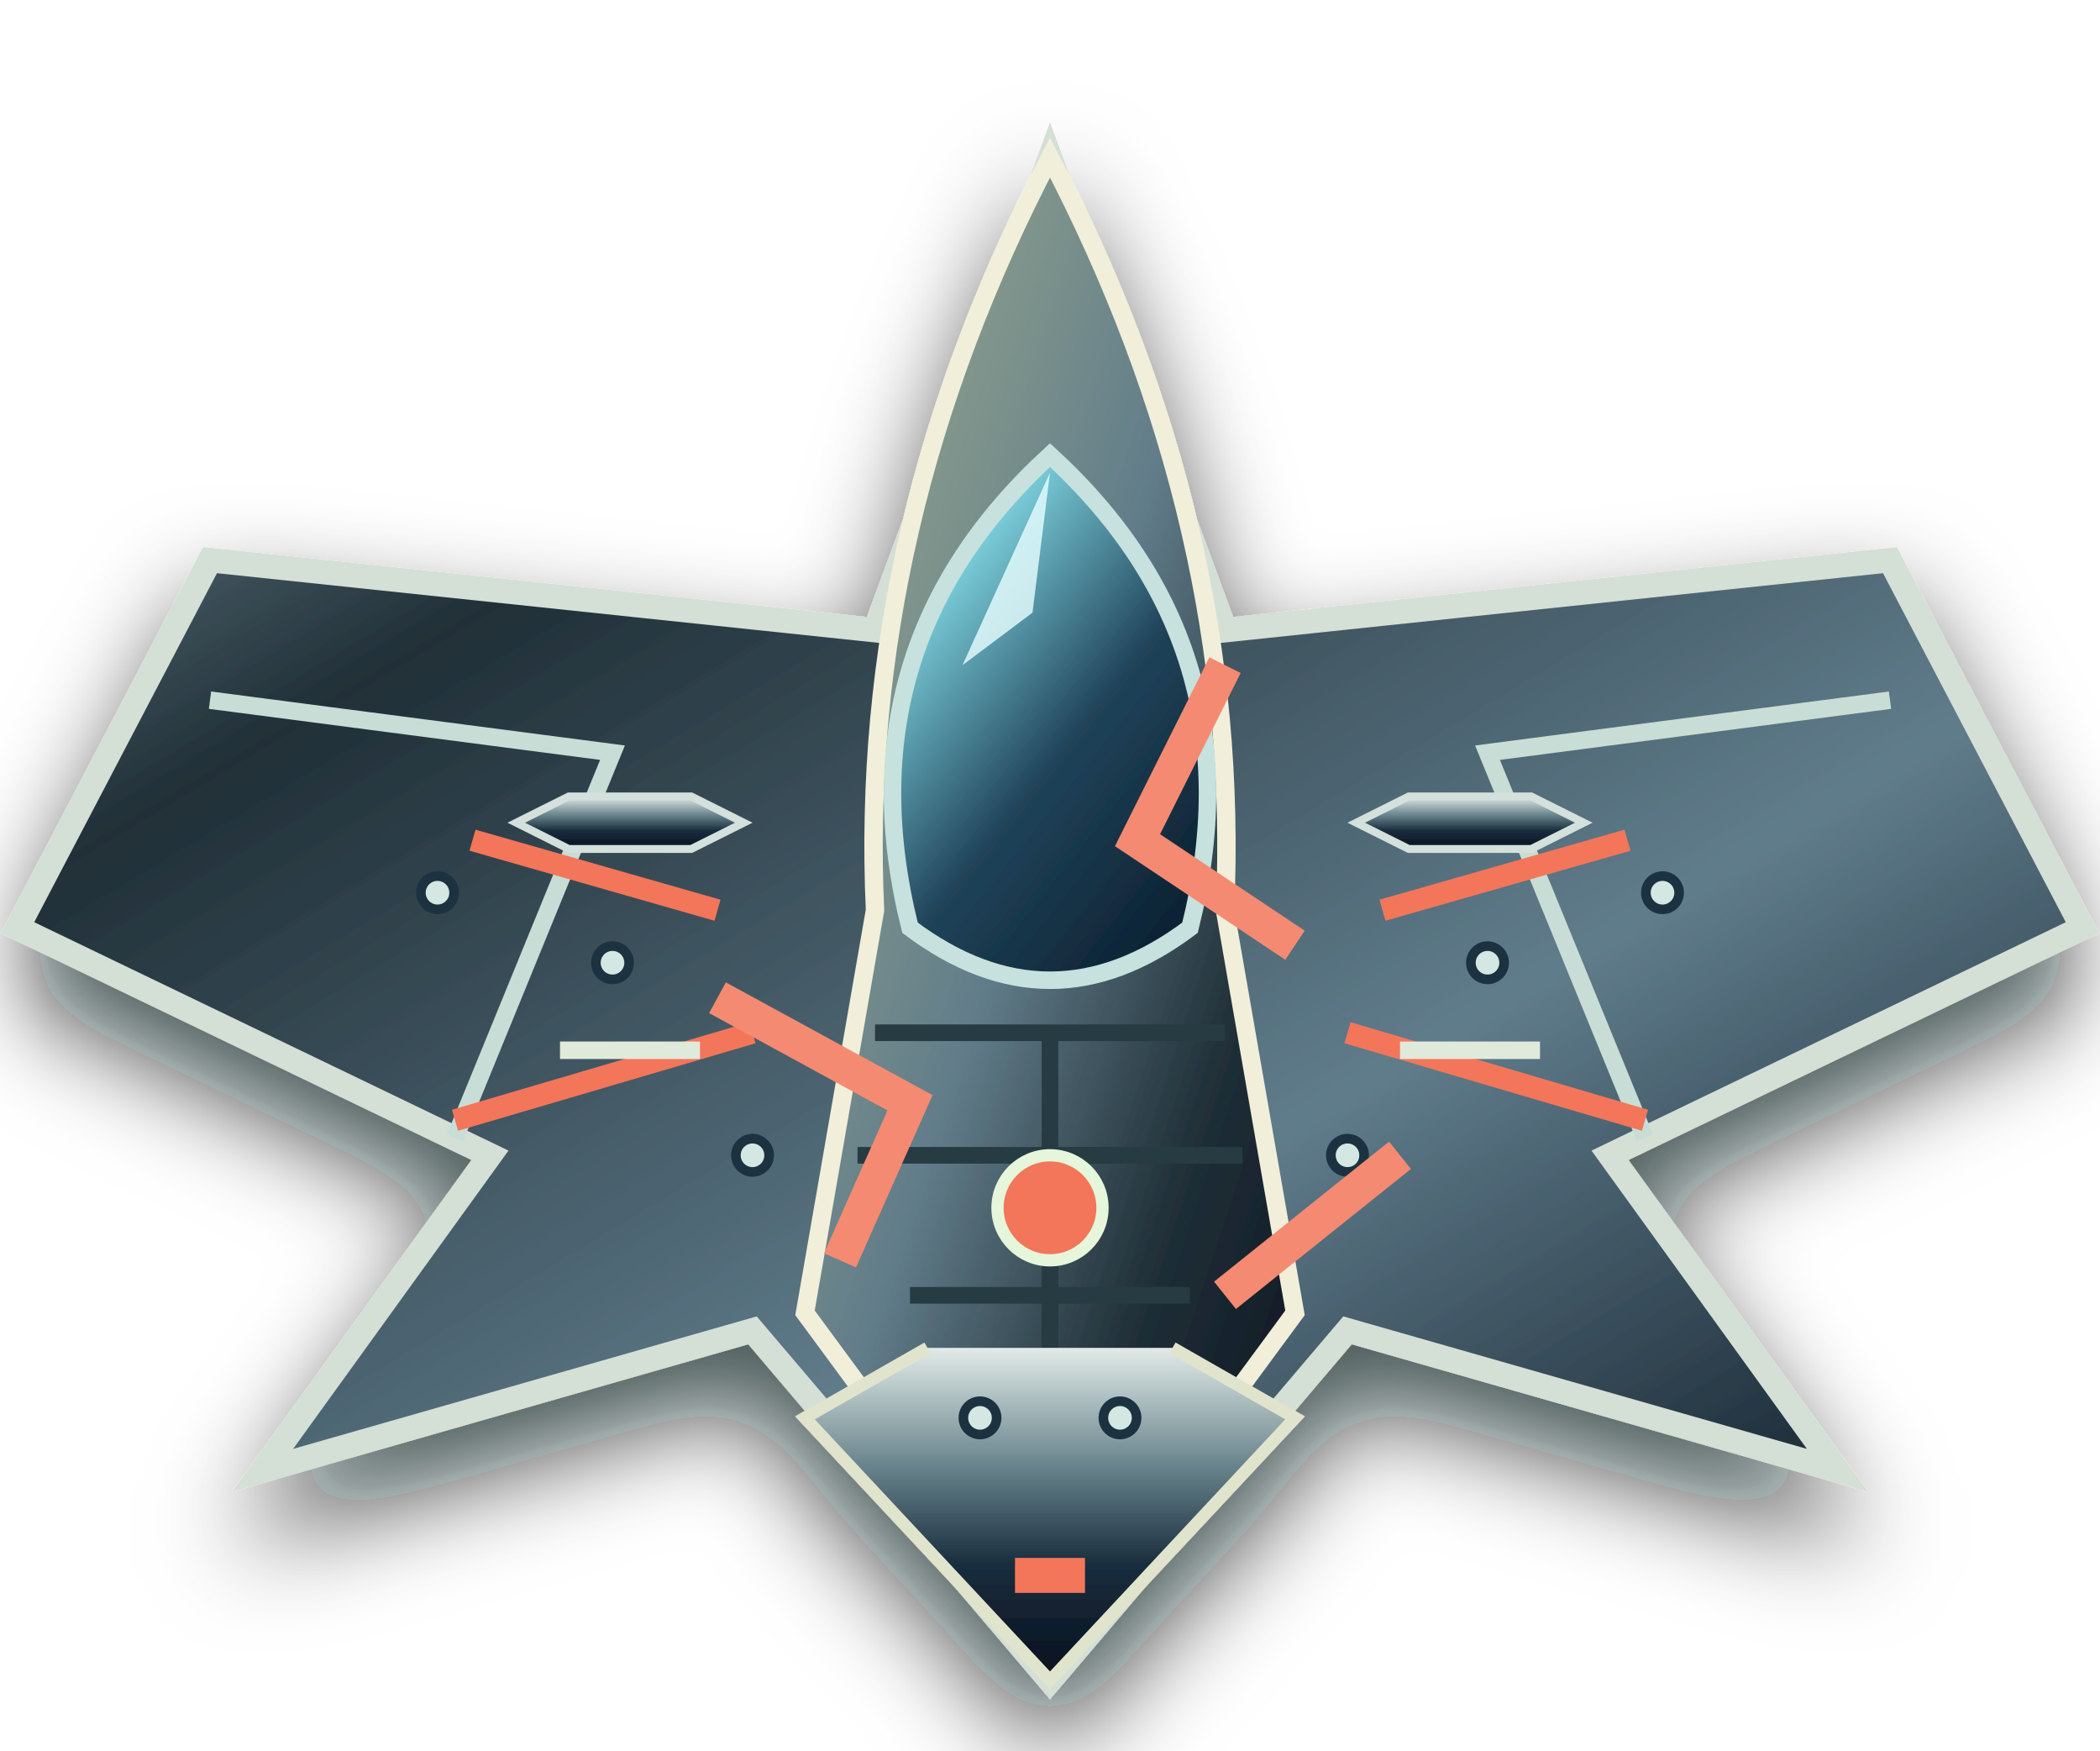
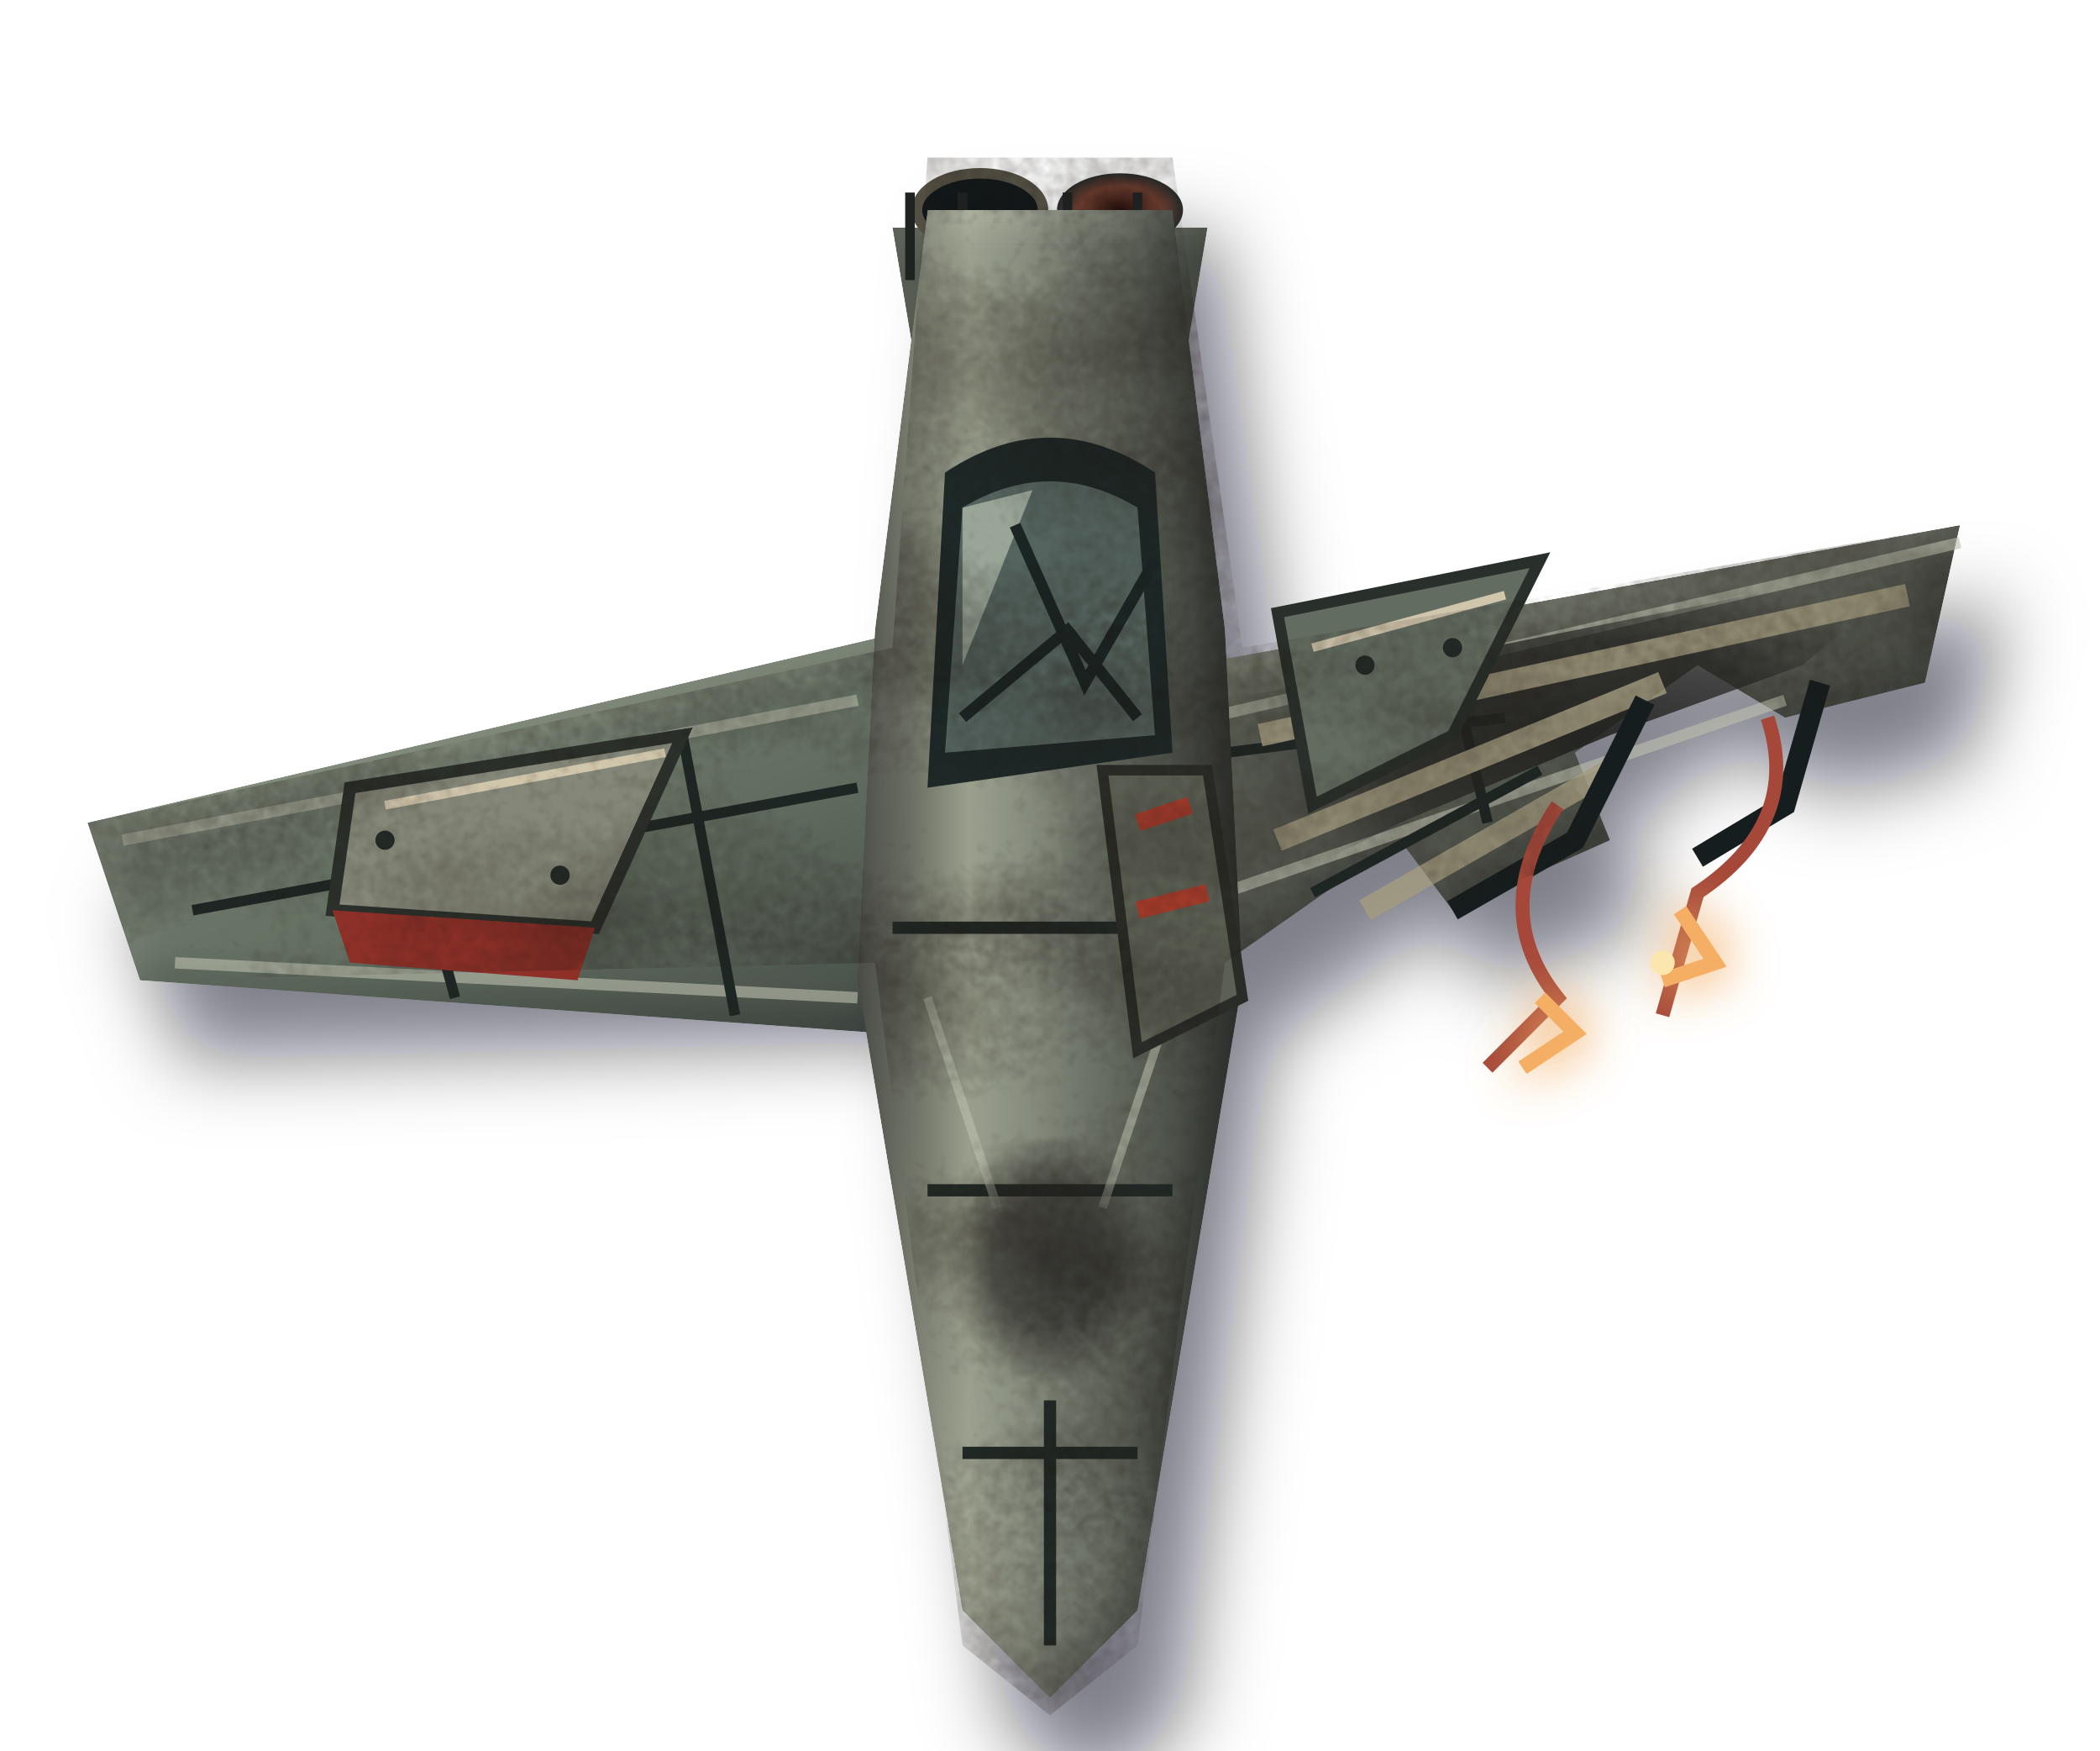
- <svg xmlns="http://www.w3.org/2000/svg" width="120" height="100" viewBox="0 0 120 100">
+ <svg xmlns="http://www.w3.org/2000/svg" xmlns:xlink="http://www.w3.org/1999/xlink" width="120" height="100" viewBox="0 0 120 100">
  <defs>
-     <linearGradient id="hull" x1="0" y1="0" x2="1" y2="1">
-       <stop stop-color="#f6fbf6" />
-       <stop offset=".19" stop-color="#879b8c" />
-       <stop offset=".46" stop-color="#627d8a" />
-       <stop offset=".73" stop-color="#202f37" />
-       <stop offset="1" stop-color="#090f1e" />
+     <filter id="bevel" x="-5%" y="-5%" width="110%" height="110%" color-interpolation-filters="sRGB">
+       <feGaussianBlur in="SourceAlpha" stdDeviation="1.1" result="height" />
+       <feDiffuseLighting in="height" surfaceScale="2.6" diffuseConstant="1.18" lighting-color="#fff" result="diffuse">
+         <feDistantLight azimuth="225" elevation="52" />
+       </feDiffuseLighting>
+       <feSpecularLighting in="height" surfaceScale="2.6" specularConstant=".75" specularExponent="18" lighting-color="#fff4df" result="specular">
+         <feDistantLight azimuth="225" elevation="44" />
+       </feSpecularLighting>
+       <feComposite in="SourceGraphic" in2="diffuse" operator="arithmetic" k1="1" result="lit" />
+       <feComposite in="specular" in2="SourceAlpha" operator="in" result="gloss" />
+       <feComposite in="gloss" in2="lit" operator="arithmetic" k2=".38" k3="1" result="shaded" />
+       <feComposite in="shaded" in2="SourceAlpha" operator="in" />
+     </filter>
+     <filter id="grime" x="0" y="0" width="100%" height="100%" color-interpolation-filters="sRGB">
+       <feTurbulence type="fractalNoise" baseFrequency=".07 .12" numOctaves="3" seed="15" result="mottle" />
+       <feTurbulence type="fractalNoise" baseFrequency="1.4" numOctaves="2" seed="5" result="grain" />
+       <feComposite in="mottle" in2="grain" operator="arithmetic" k2=".7" k3=".3" />
+       <feColorMatrix type="matrix" values="0 0 0 0 .1  0 0 0 0 .07  0 0 0 0 .05  -1.6 0 0 0 1.05" />
+       <feComposite in2="SourceAlpha" operator="in" />
+     </filter>
+     <filter id="shadow" x="-20%" y="-20%" width="140%" height="150%">
+       <feGaussianBlur in="SourceAlpha" stdDeviation="2.2" />
+       <feOffset dx="2.5" dy="4.5" result="blur" />
+       <feFlood flood-color="#02070d" flood-opacity=".5" />
+       <feComposite in2="blur" operator="in" />
+     </filter>
+     <filter id="glow" x="-200%" y="-200%" width="500%" height="500%">
+       <feGaussianBlur stdDeviation="1.5" result="halo" />
+       <feMerge>
+         <feMergeNode in="halo" />
+         <feMergeNode in="halo" />
+         <feMergeNode in="SourceGraphic" />
+       </feMerge>
+     </filter>
+     <linearGradient id="left" x1="0" y1="0" x2="1" y2="1">
+       <stop stop-color="#788375" />
+       <stop offset=".56" stop-color="#596559" />
+       <stop offset="1" stop-color="#343c38" />
    </linearGradient>
-     <linearGradient id="wing" x1="0" y1="0" x2=".8" y2="1">
-       <stop stop-color="#8eabb7" />
-       <stop offset=".29" stop-color="#202f37" />
-       <stop offset=".69" stop-color="#607c8b" />
-       <stop offset="1" stop-color="#101d29" />
+     <linearGradient id="right" x1="0" y1="0" x2="1" y2="1">
+       <stop stop-color="#64695d" />
+       <stop offset=".6" stop-color="#454942" />
+       <stop offset="1" stop-color="#262a2a" />
    </linearGradient>
-     <linearGradient id="glass" x1=".15" y1="0" x2=".9" y2="1">
-       <stop stop-color="#e6faff" />
-       <stop offset=".18" stop-color="#76c7d4" />
-       <stop offset=".55" stop-color="#204359" />
-       <stop offset="1" stop-color="#091c2d" />
+     <linearGradient id="body" x1="0" x2="1">
+       <stop stop-color="#323531" />
+       <stop offset=".29" stop-color="#959b89" />
+       <stop offset=".42" stop-color="#83897c" />
+       <stop offset=".72" stop-color="#51574e" />
+       <stop offset="1" stop-color="#262a27" />
    </linearGradient>
-     <radialGradient id="core">
-       <stop stop-color="#fff5da" />
-       <stop offset=".28" stop-color="#f3765a" />
-       <stop offset=".72" stop-color="#912c35" />
-       <stop offset="1" stop-color="#251624" />
+     <radialGradient id="burn">
+       <stop stop-color="#20201e" />
+       <stop offset=".56" stop-color="#272724" stop-opacity=".85" />
+       <stop offset="1" stop-color="#272724" stop-opacity="0" />
    </radialGradient>
-     <linearGradient id="steel" x1="0" y1="0" x2="0" y2="1">
-       <stop stop-color="#e1eae7" />
-       <stop offset=".36" stop-color="#67828b" />
-       <stop offset=".65" stop-color="#192e3e" />
-       <stop offset="1" stop-color="#090f1d" />
-     </linearGradient>
-     <filter id="shadow" x="-25%" y="-25%" width="150%" height="160%">
-       <feDropShadow dx="0" dy="3" stdDeviation="3" flood-color="#030c17" flood-opacity=".72" />
-     </filter>
+     <radialGradient id="nozzle">
+       <stop stop-color="#210d0a" />
+       <stop offset=".65" stop-color="#6b3c2e" />
+       <stop offset="1" stop-color="#262b2a" />
+     </radialGradient>
+     <g id="airframe">
+       <path d="M53 9h14l4 28 41-7-2 9-8 2-5-3-7 5 2 5-9 4-3-4-10 7-5 39-5 4-5-4-5-39L8 56l-3-9 46-10Z" />
+     </g>
  </defs>
-   <g filter="url(#shadow)">
-     <path d="M60 9 70 36 108 32 119 53 92 66 105 84 77 76 60 96 43 76 15 84 28 66 1 53 12 32 50 36Z" fill="url(#wing)" stroke="#d4dfd6" stroke-width="1.4" />
-     <path d="M12 40 35 43 26 65 M108 40 85 43 94 65" fill="none" stroke="#c8ddd5" stroke-width="1" />
-     <path d="M60 9Q49 30 50 52L46 75 60 94 74 75 70 52Q71 30 60 9Z" fill="url(#hull)" stroke="#f1efda" stroke-width="1.05" />
-     <path d="M60 26Q48 37 52 53Q60 59 68 53Q72 37 60 26Z" fill="url(#glass)" stroke="#c6e1de" />
-     <path d="M60 27 55 38 59 35" fill="#e8ffff" opacity=".8" />
-     <path d="M50 59 70 59 M49 66 71 66 M52 74 68 74 M60 59v25" fill="none" stroke="#263b43" stroke-width=".95" />
-     <path d="M53 77 46 81 60 96 74 81 67 77" fill="url(#steel)" stroke="#e1e4cc" stroke-width=".7" />
-     <path d="M27 48 41 52 M93 48 79 52 M26 64 43 59 M94 64 77 59" stroke="#f3765a" stroke-width="1.25" />
-     <path d="M32 60h8 M80 60h8" stroke="#e0eadb" stroke-width="1" />
-     <path d="M32.5 45.5h7l3 1.5-3 1.5h-7l-3-1.5Z" fill="url(#steel)" stroke="#d3e0dc" stroke-width=".45" />
-     <path d="M80.5 45.5h7l3 1.5-3 1.5h-7l-3-1.5Z" fill="url(#steel)" stroke="#d3e0dc" stroke-width=".45" />
-     <circle cx="25" cy="51" r=".95" fill="#d4e7e2" stroke="#1b3341" stroke-width=".55" />
-     <circle cx="35" cy="55" r=".95" fill="#d4e7e2" stroke="#1b3341" stroke-width=".55" />
-     <circle cx="43" cy="66" r=".95" fill="#d4e7e2" stroke="#1b3341" stroke-width=".55" />
-     <circle cx="95" cy="51" r=".95" fill="#d4e7e2" stroke="#1b3341" stroke-width=".55" />
-     <circle cx="85" cy="55" r=".95" fill="#d4e7e2" stroke="#1b3341" stroke-width=".55" />
-     <circle cx="77" cy="66" r=".95" fill="#d4e7e2" stroke="#1b3341" stroke-width=".55" />
-     <circle cx="56" cy="81" r=".95" fill="#d4e7e2" stroke="#1b3341" stroke-width=".55" />
-     <circle cx="64" cy="81" r=".95" fill="#d4e7e2" stroke="#1b3341" stroke-width=".55" />
-     <path d="M41 57 52 63 48 72 M70 38 65 48 74 54 M80 66 70 74" stroke="#f58a72" stroke-width="2" fill="none" />
-     <circle cx="60" cy="69" r="3" fill="#f3765a" stroke="#e6f6db" stroke-width=".7" />
-     <path d="M58 90h4" stroke="#f3765a" stroke-width="2" />
+   <use href="#airframe" xlink:href="#airframe" filter="url(#shadow)" />
+   <g filter="url(#bevel)">
+     <path d="M52 36 5 47l3 9 42 3 8-12Z" fill="url(#left)" />
+     <path d="M68 38 112 30l-2 9-8 2-5-3-7 5 2 5-9 4-3-4-10 7-8-7Z" fill="url(#right)" />
  </g>
+   <path d="M7 48 49 40 M10 55l39 2 M112 31 69 41 M102 40l-35 12" fill="none" stroke="#bdc0ad" stroke-width=".65" opacity=".6" />
+   <g fill="none" stroke="#1e2623" stroke-width=".6">
+     <path d="M11 52 49 45 M23 46l3 11 M39 42l3 16 M70 43 86 41 M75 51l13-7 M82 34 85 47" />
+   </g>
+   <path d="M70 40 110 32 103 38 92 42 80 47 70 52Z" fill="url(#burn)" opacity=".88" />
+   <path d="M72 42 109 34 M73 48l22-9 M78 52l14-8" fill="none" stroke="#a49c7f" stroke-width="1.3" opacity=".8" />
+   <path d="M94 40 90 48l-7 4 M104 39l-2 7-5 3" fill="none" stroke="#161d1e" stroke-width="1.2" />
+   <path d="M101 41q2 6-4 10l-2 7 M89 46q-4 6 0 11l-4 4" fill="none" stroke="#a5483a" stroke-width=".8" />
+   <path d="M20 45 39 42 34 53 19 52Z" fill="#858879" stroke="#2b302b" stroke-width=".7" />
+   <path d="M73 35 88 32 83 42 75 46Z" fill="#636c60" stroke="#292f2a" stroke-width=".65" />
+   <path d="M19 52 34 53l-1 3-13-1Z" fill="#8e3028" />
+   <path d="M22 46 38 43 M75 37l11-3" stroke="#d0c6ac" stroke-width=".5" />
+   <g fill="#222a26">
+     <circle cx="22" cy="48" r=".55" />
+     <circle cx="32" cy="50" r=".55" />
+     <circle cx="78" cy="38" r=".55" />
+     <circle cx="83" cy="37" r=".55" />
+   </g>
+   <path d="M51 13h18l-2 12H53Z" fill="#424941" filter="url(#bevel)" />
+   <ellipse cx="56" cy="12" rx="3.6" ry="2.1" fill="#111719" stroke="#534f43" stroke-width=".6" />
+   <ellipse cx="64" cy="12" rx="3.6" ry="2.1" fill="url(#nozzle)" />
+   <path d="M52 16V11 M55 16V11 M61 16V11 M65 16V11" stroke="#1e2221" stroke-width=".55" />
+   <path d="M60 97 55 92 49 56l1-20 3-24h14l3 24 1 20-6 36Z" fill="url(#body)" filter="url(#bevel)" />
+   <path d="M54 27q6-4 12 0l1 16-14 2Z" fill="#1d2827" />
+   <path d="M55 29q5-3 10 0l1 13-12 1Z" fill="#55645f" />
+   <path d="M55 29 59 28l-4 10Z" fill="#bcc7b6" opacity=".65" />
+   <path d="M58 30 62 39 66 32 M55 41l6-5 4 5" stroke="#1a2524" stroke-width=".65" fill="none" />
+   <path d="M51 53h18 M53 68h14 M55 83h10 M60 80v14" stroke="#212925" stroke-width=".7" fill="none" />
+   <path d="M53 57l4 12 M67 57l-4 12" stroke="#bac0ae" stroke-width=".5" opacity=".58" />
+   <path d="M63 44h6l2 13-6 3Z" fill="#5c6054" stroke="#2a2c27" stroke-width=".6" />
+   <path d="M65 47 68 46 M65 52l4-1" stroke="#a83c2c" stroke-width="1" />
+   <ellipse cx="60" cy="72" rx="6" ry="7" fill="url(#burn)" opacity=".7" />
+   <path d="M96 52l2 3-3 1m-7 1 2 2-3 2" fill="none" stroke="#f4af65" stroke-width=".85" filter="url(#glow)" />
+   <circle cx="95" cy="55" r=".7" fill="#fbe6ad" />
+   <use href="#airframe" xlink:href="#airframe" filter="url(#grime)" opacity=".51" />
</svg>
